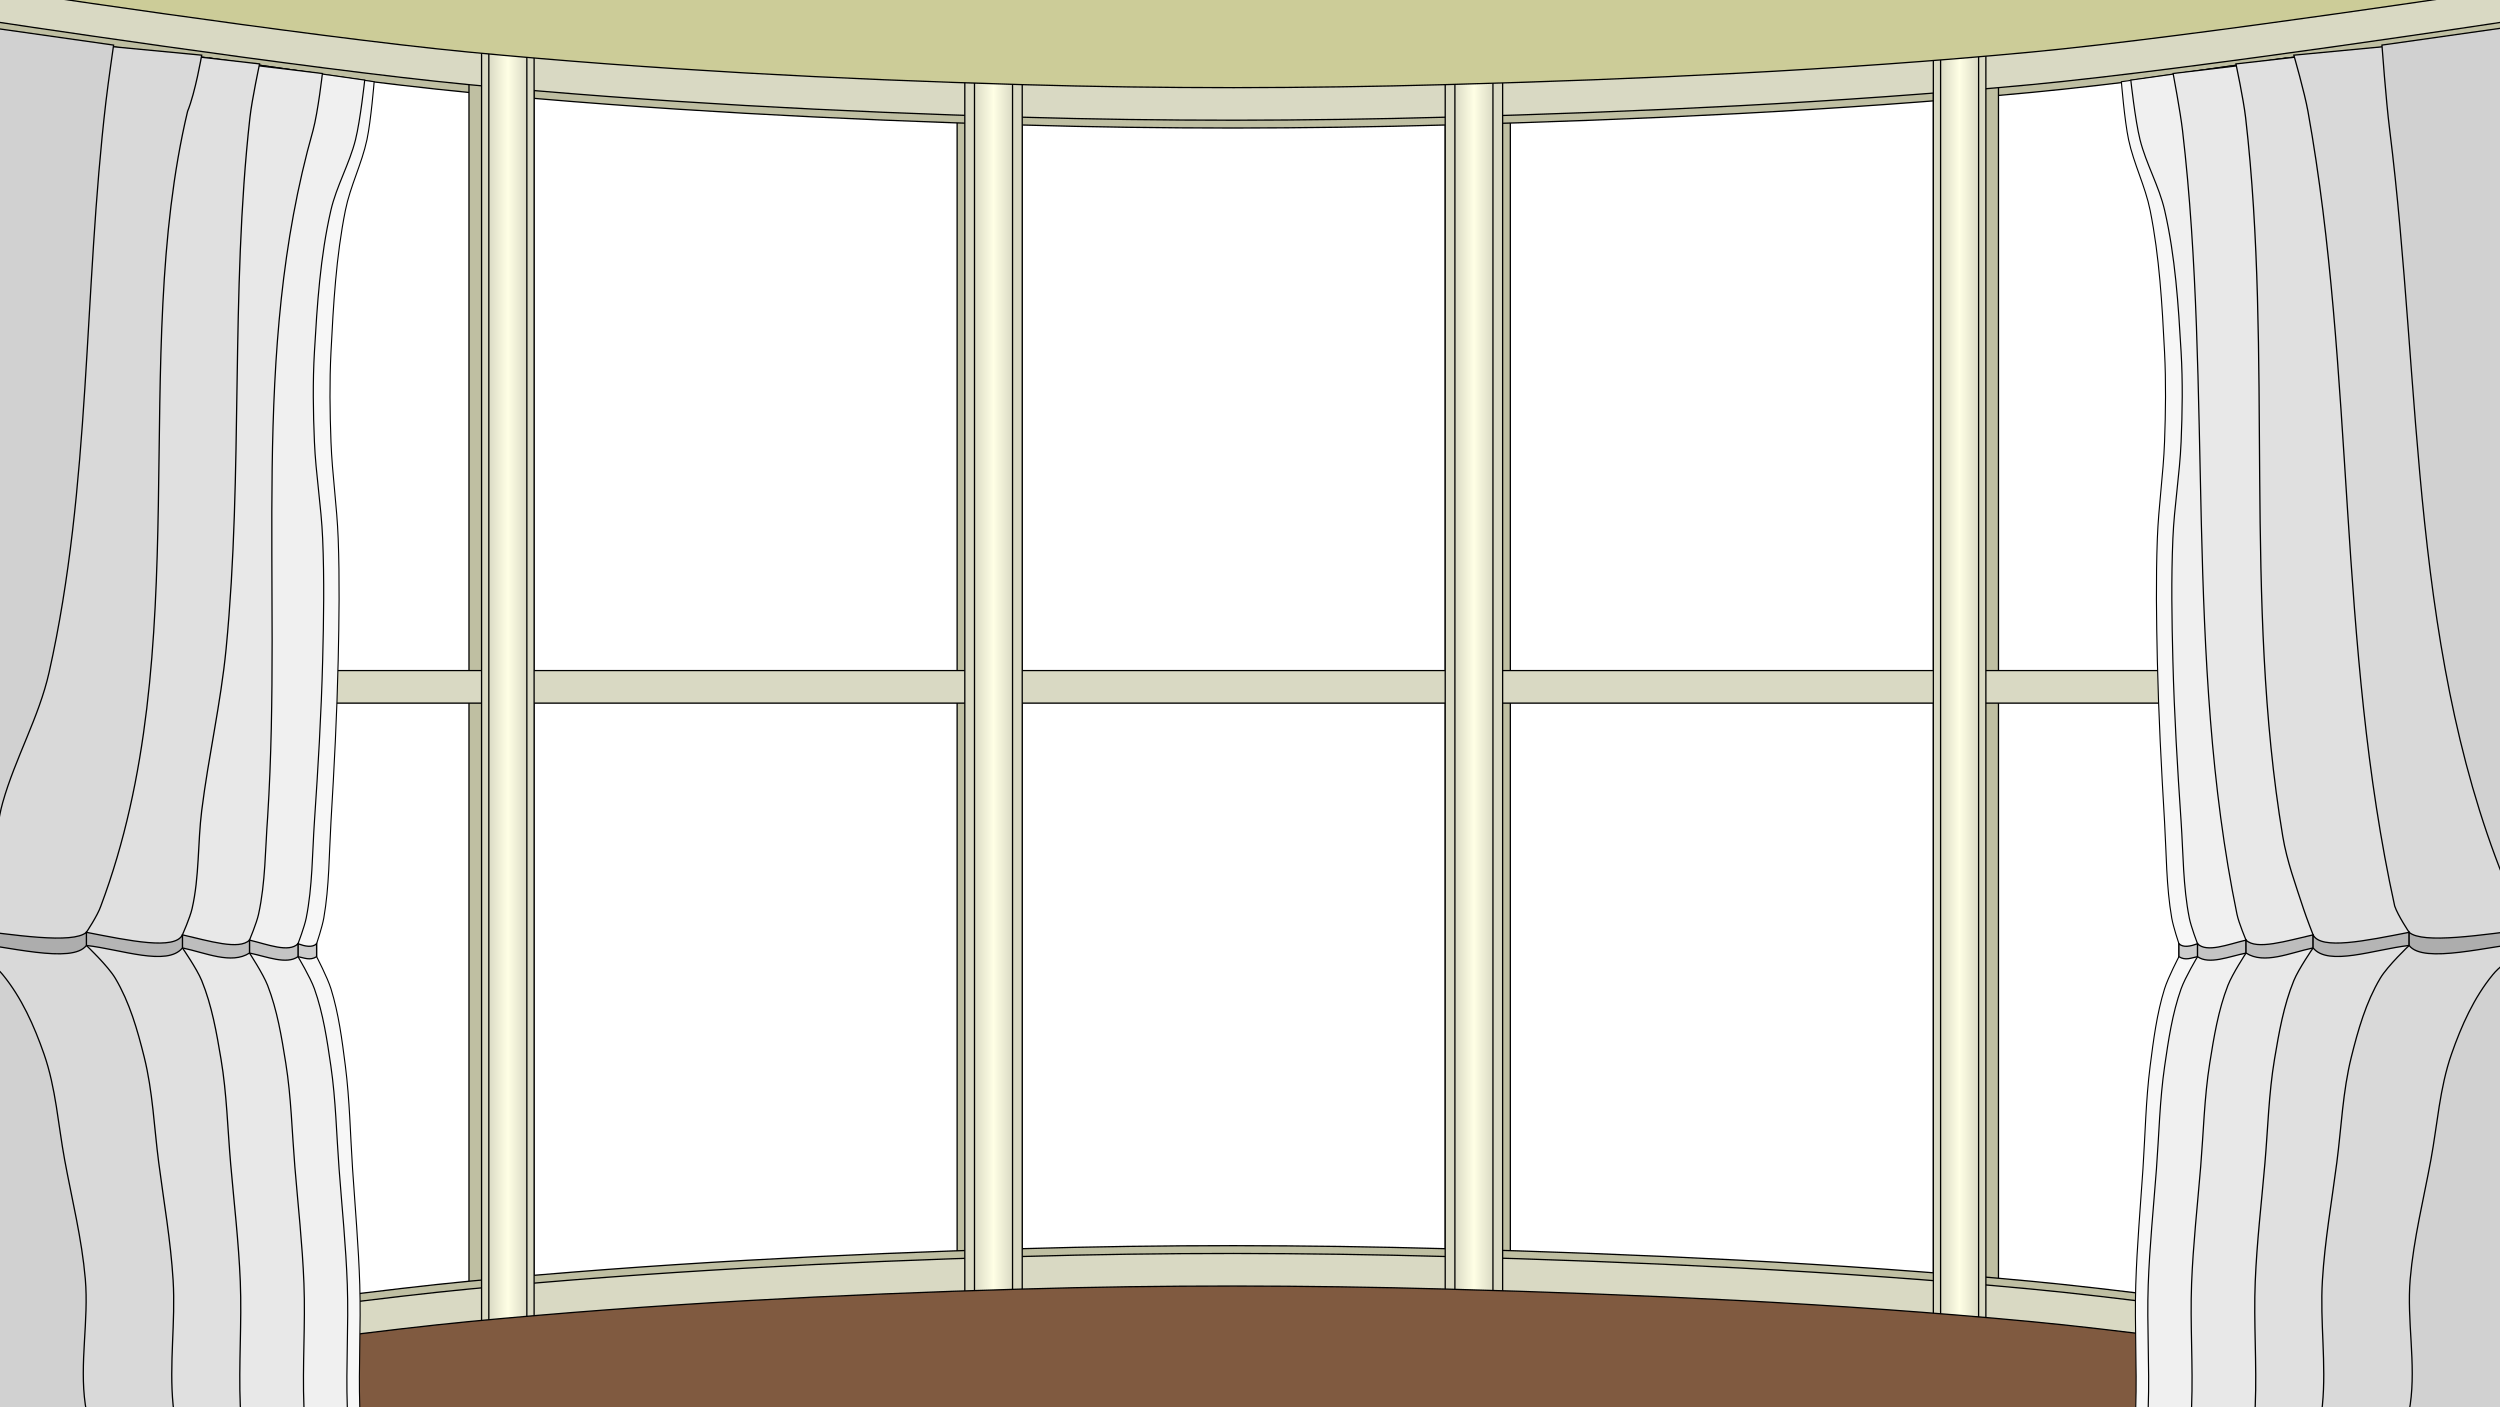
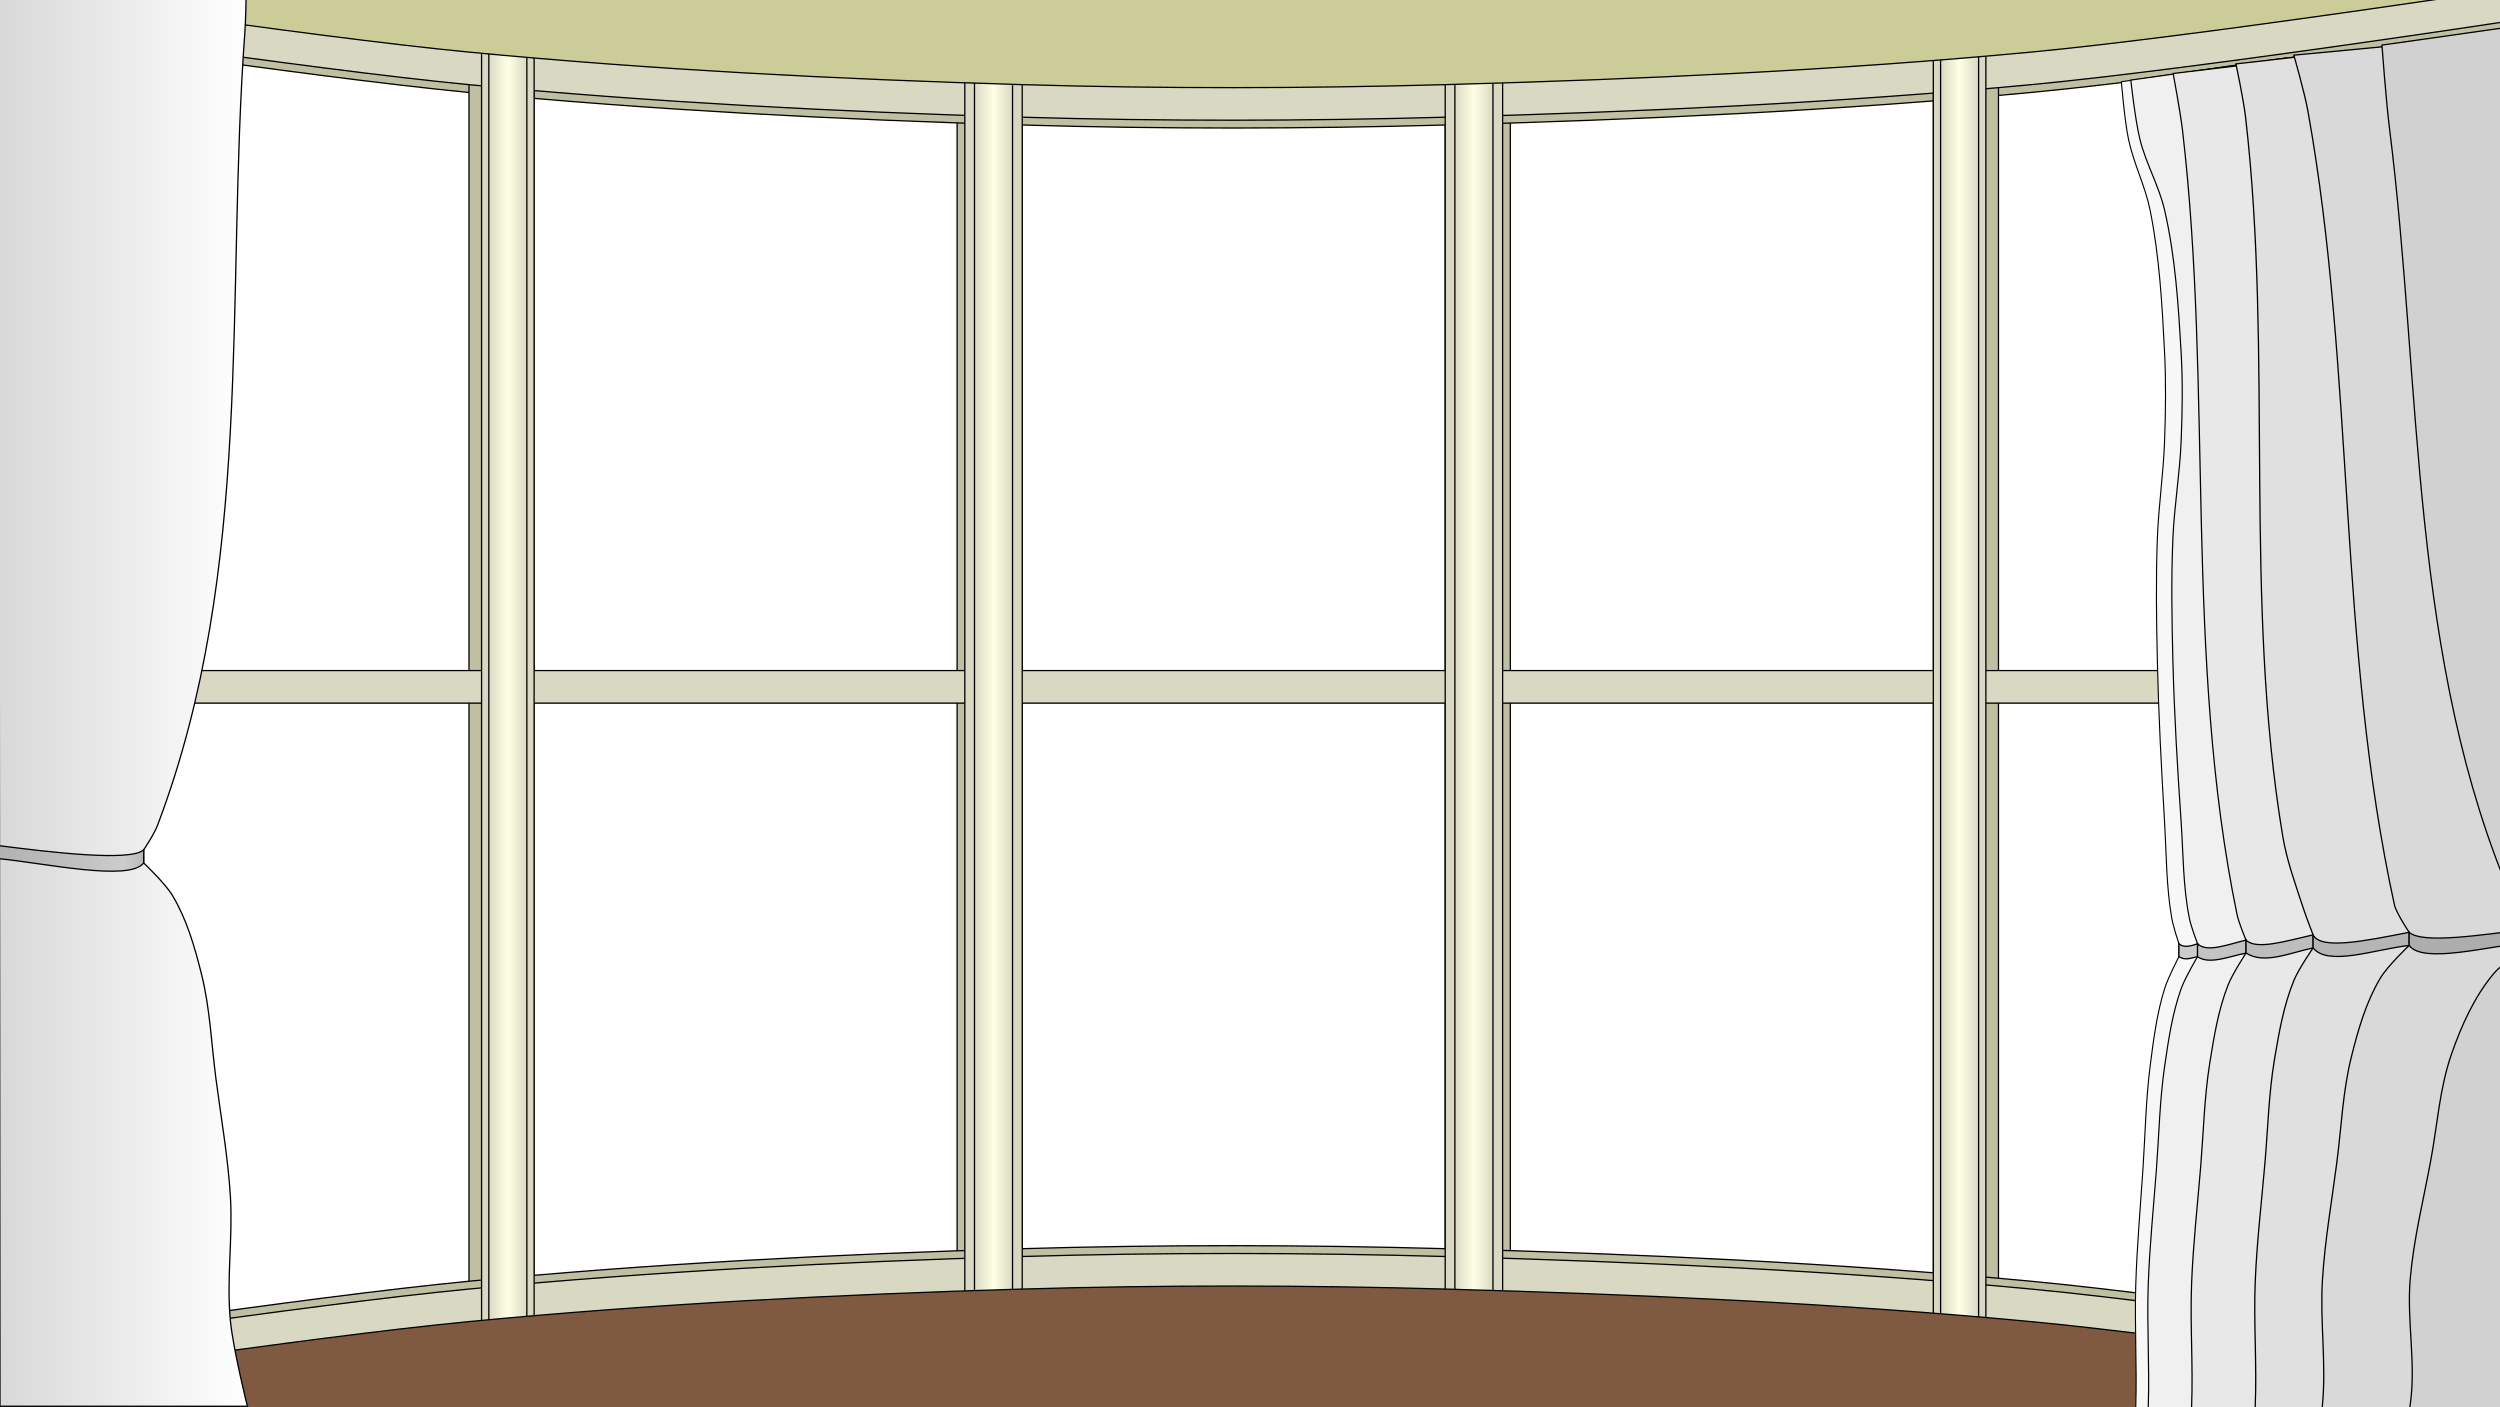
<svg xmlns="http://www.w3.org/2000/svg" xmlns:xlink="http://www.w3.org/1999/xlink" width="1920" height="1080" viewBox="0 0 508 285.75" version="1.1" id="svg5" xml:space="preserve">
  <defs id="defs2">
+     <linearGradient id="linearGradient2737">
+       <stop style="stop-color:#b2b2b2;stop-opacity:1;" offset="0" id="stop2733" />
+       <stop style="stop-color:#c0c0c0;stop-opacity:1;" offset="0.524" id="stop2745" />
+       <stop style="stop-color:#cccccc;stop-opacity:1;" offset="0.858" id="stop2741" />
+       <stop style="stop-color:#bebebe;stop-opacity:1;" offset="0.967" id="stop2743" />
+       <stop style="stop-color:#b2b2b2;stop-opacity:1;" offset="1" id="stop2735" />
+     </linearGradient>
+     <linearGradient id="linearGradient2715">
+       <stop style="stop-color:#d8d8d8;stop-opacity:1;" offset="0" id="stop2711" />
+       <stop style="stop-color:#ffffff;stop-opacity:1;" offset="1" id="stop2713" />
+     </linearGradient>
    <linearGradient id="linearGradient3839">
      <stop style="stop-color:#d9d9c3;stop-opacity:1;" offset="0" id="stop3835" />
      <stop style="stop-color:#ffffe5;stop-opacity:1;" offset="0.5" id="stop3837" />
      <stop style="stop-color:#d9d9c3;stop-opacity:1;" offset="1" id="stop3841" />
    </linearGradient>
    <linearGradient id="linearGradient3699">
      <stop style="stop-color:#d9d9c3;stop-opacity:1;" offset="0" id="stop3695" />
      <stop style="stop-color:#ffffe5;stop-opacity:1;" offset="0.5" id="stop3697" />
      <stop style="stop-color:#d9d9c3;stop-opacity:1;" offset="1" id="stop3833" />
    </linearGradient>
    <linearGradient id="linearGradient3693">
      <stop style="stop-color:#d9d9c3;stop-opacity:1;" offset="0" id="stop3689" />
      <stop style="stop-color:#ffffe5;stop-opacity:1;" offset="0.5" id="stop3691" />
      <stop style="stop-color:#d9d9c3;stop-opacity:1;" offset="1" id="stop3825" />
    </linearGradient>
    <linearGradient id="linearGradient3679">
      <stop style="stop-color:#d9d9c3;stop-opacity:1;" offset="0" id="stop3675" />
      <stop style="stop-color:#ffffe5;stop-opacity:1;" offset="0.5" id="stop3677" />
      <stop style="stop-color:#d9d9c3;stop-opacity:1;" offset="1" id="stop3843" />
    </linearGradient>
    <linearGradient xlink:href="#linearGradient3679" id="linearGradient3681" x1="394.191" y1="139.568" x2="402.191" y2="139.568" gradientUnits="userSpaceOnUse" />
    <linearGradient xlink:href="#linearGradient3839" id="linearGradient3683" x1="295.5" y1="139.48" x2="303.5" y2="139.48" gradientUnits="userSpaceOnUse" />
    <linearGradient xlink:href="#linearGradient3699" id="linearGradient3685" x1="197.883" y1="139.578" x2="205.883" y2="139.578" gradientUnits="userSpaceOnUse" />
    <linearGradient xlink:href="#linearGradient3693" id="linearGradient3687" x1="99.192" y1="139.406" x2="107.192" y2="139.406" gradientUnits="userSpaceOnUse" />
+     <linearGradient xlink:href="#linearGradient2715" id="linearGradient2717" x1="-12.039" y1="159.431" x2="38.799" y2="159.431" gradientUnits="userSpaceOnUse" />
+     <linearGradient xlink:href="#linearGradient2737" id="linearGradient2739" x1="-12.039" y1="191.179" x2="17.687" y2="191.179" gradientUnits="userSpaceOnUse" />
  </defs>
  <g id="layer6" style="display:inline">
    <g id="layer5" style="display:inline">
      <g id="layer3" style="display:inline">
        <rect style="opacity:1;fill:#bfbfa2;fill-opacity:1;stroke:#000000;stroke-width:0.265;stroke-linecap:round;stroke-dasharray:none;stroke-opacity:1" id="rect1977" width="13.22" height="257.969" x="194.487" y="10.583" />
        <rect style="opacity:1;fill:#bfbfa2;fill-opacity:1;stroke:#000000;stroke-width:0.265;stroke-linecap:round;stroke-dasharray:none;stroke-opacity:1" id="rect1979" width="13.224" height="257.793" x="293.676" y="10.583" />
        <path style="fill:#bfbfa2;fill-opacity:1;stroke:#000000;stroke-width:0.265;stroke-linecap:butt;stroke-linejoin:miter;stroke-dasharray:none;stroke-opacity:1" d="m 511.969,5.556 c 0,0 -66.001,10.097 -99.219,13.229 -39.573,3.732 -79.329,5.512 -119.062,6.615 -28.652,0.795 -57.339,0.842 -85.99,0 C 170.167,24.297 132.626,22.371 95.25,18.785 62.037,15.599 -3.969,5.556 -3.969,5.556 l 10e-8,-19.844 H 511.969 Z" id="path3939" />
        <rect style="opacity:1;fill:#bfbfa2;fill-opacity:1;stroke:#000000;stroke-width:0.265;stroke-linecap:round;stroke-dasharray:none;stroke-opacity:1" id="rect2709" width="13.214" height="270.837" x="95.298" y="4.149" />
        <rect style="display:inline;opacity:1;fill:#bfbfa2;fill-opacity:1;stroke:#000000;stroke-width:0.265;stroke-linecap:round;stroke-dasharray:none;stroke-opacity:1" id="rect2713" width="13.217" height="270.837" x="392.872" y="4.149" />
        <path style="fill:#bfbfa2;fill-opacity:1;stroke:#000000;stroke-width:0.265;stroke-linecap:butt;stroke-linejoin:miter;stroke-dasharray:none;stroke-opacity:1" d="m 511.969,273.579 c 0,0 -66.001,-10.097 -99.219,-13.229 -39.573,-3.732 -79.329,-5.512 -119.062,-6.615 -28.652,-0.795 -57.339,-0.842 -85.99,0 -37.531,1.103 -75.072,3.029 -112.448,6.615 -33.213,3.187 -99.219,13.229 -99.219,13.229 l 10e-8,19.844 H 511.969 Z" id="path3937" />
        <rect style="opacity:1;fill:#d9d9c3;fill-opacity:1;stroke:#000000;stroke-width:0.265;stroke-linecap:round;stroke-dasharray:none;stroke-opacity:1" id="rect1909" width="515.938" height="6.615" x="-3.969" y="136.26" />
        <path style="fill:#d9d9c3;fill-opacity:1;stroke:#000000;stroke-width:0.265;stroke-linecap:butt;stroke-linejoin:miter;stroke-dasharray:none;stroke-opacity:1" d="m 511.969,275.167 c 0,0 -66.001,-10.097 -99.219,-13.229 -39.573,-3.732 -79.329,-5.512 -119.062,-6.615 -28.652,-0.795 -57.339,-0.842 -85.99,0 -37.531,1.103 -75.072,3.029 -112.448,6.615 -33.213,3.187 -99.219,13.229 -99.219,13.229 l 10e-8,19.844 H 511.969 Z" id="path1093" />
        <path style="fill:#d9d9c3;fill-opacity:1;stroke:#000000;stroke-width:0.265;stroke-linecap:butt;stroke-linejoin:miter;stroke-dasharray:none;stroke-opacity:1" d="m 511.969,3.969 c 0,0 -66.001,10.097 -99.219,13.229 -39.573,3.732 -79.329,5.512 -119.062,6.615 -28.652,0.795 -57.339,0.842 -85.99,0 C 170.167,22.71 132.626,20.784 95.25,17.198 62.037,14.011 -3.969,3.969 -3.969,3.969 l 10e-8,-19.844 H 511.969 Z" id="path1081" />
        <rect style="opacity:1;fill:#d9d9c3;fill-opacity:1;stroke:#000000;stroke-width:0.265;stroke-linecap:round;stroke-dasharray:none;stroke-opacity:1" id="rect2751" width="11.669" height="257.99" x="196.048" y="10.583" />
        <rect style="opacity:1;fill:#d9d9c3;fill-opacity:1;stroke:#000000;stroke-width:0.265;stroke-linecap:round;stroke-dasharray:none;stroke-opacity:1" id="rect2753" width="11.669" height="257.814" x="293.666" y="10.573" />
        <rect style="opacity:1;fill:#d9d9c3;fill-opacity:1;stroke:#000000;stroke-width:0.265;stroke-linecap:round;stroke-dasharray:none;stroke-opacity:1" id="rect2755" width="10.676" height="270.874" x="97.854" y="3.969" />
        <rect style="display:inline;opacity:1;fill:#d9d9c3;fill-opacity:1;stroke:#000000;stroke-width:0.265;stroke-linecap:round;stroke-dasharray:none;stroke-opacity:1" id="rect2757" width="10.676" height="270.874" x="392.854" y="4.131" />
        <rect style="display:inline;opacity:1;fill:url(#linearGradient3687);fill-opacity:1;stroke:#000000;stroke-width:0.265;stroke-linecap:round;stroke-dasharray:none;stroke-opacity:1" id="rect3596" width="7.724" height="270.922" x="99.33" y="3.945" />
        <rect style="display:inline;opacity:1;fill:url(#linearGradient3685);fill-opacity:1;stroke:#000000;stroke-width:0.265;stroke-linecap:round;stroke-dasharray:none;stroke-opacity:1" id="rect3598" width="7.731" height="258.052" x="198.017" y="10.553" />
        <rect style="display:inline;opacity:1;fill:url(#linearGradient3683);fill-opacity:1;stroke:#000000;stroke-width:0.265;stroke-linecap:round;stroke-dasharray:none;stroke-opacity:1" id="rect3600" width="7.731" height="257.876" x="295.635" y="10.542" />
        <rect style="display:inline;opacity:1;fill:url(#linearGradient3681);fill-opacity:1;stroke:#000000;stroke-width:0.265;stroke-linecap:round;stroke-dasharray:none;stroke-opacity:1" id="rect3602" width="7.724" height="270.922" x="394.329" y="4.107" />
      </g>
      <g id="layer1" style="display:inline">
        <path style="fill:#805a40;fill-opacity:1;stroke:#000000;stroke-width:0.265;stroke-linecap:butt;stroke-linejoin:miter;stroke-dasharray:none;stroke-opacity:1" d="m 511.969,281.781 c 0,0 -66.001,-10.097 -99.219,-13.229 -39.573,-3.732 -79.329,-5.512 -119.062,-6.615 -28.652,-0.795 -57.339,-0.842 -85.99,0 -37.531,1.103 -75.072,3.029 -112.448,6.615 -33.213,3.187 -99.219,13.229 -99.219,13.229 l 1e-7,19.844 H 511.969 Z" id="path1095" />
        <path style="fill:#cccc98;fill-opacity:1;stroke:#000000;stroke-width:0.265;stroke-linecap:butt;stroke-linejoin:miter;stroke-dasharray:none;stroke-opacity:1" d="m 511.969,-2.646 c 0,0 -66.001,10.097 -99.219,13.229 -39.573,3.732 -79.329,5.512 -119.062,6.615 -28.652,0.795 -57.339,0.842 -85.99,0 C 170.167,16.095 132.626,14.169 95.25,10.583 62.037,7.397 -3.969,-2.646 -3.969,-2.646 l 10e-8,-19.844 H 511.969 Z" id="path1100" />
      </g>
    </g>
    <g id="layer4" style="display:inline">
-       <g id="g3540">
-         <path style="fill:#f7f7f7;fill-opacity:1;stroke:#000000;stroke-width:0.227;stroke-linecap:butt;stroke-linejoin:miter;stroke-dasharray:none;stroke-opacity:1" d="m 74.183,302.949 c 0,0 -0.898,-11.355 -1.078,-17.049 -0.261,-8.274 0.257,-16.564 0,-24.838 -0.244,-7.858 -0.944,-15.689 -1.462,-23.53 -0.46,-6.974 -0.579,-13.995 -1.462,-20.916 -0.675,-5.29 -1.358,-10.649 -2.924,-15.687 -0.716,-2.306 -2.924,-6.536 -2.924,-6.536 v -2.615 c 0,0 1.148,-3.435 1.462,-5.229 1.124,-6.433 1.072,-13.064 1.462,-19.609 0.649,-10.883 1.218,-21.777 1.462,-32.681 0.185,-8.277 0.308,-16.566 0,-24.838 -0.244,-6.554 -1.218,-13.055 -1.462,-19.609 -0.227,-6.095 -0.309,-12.211 0,-18.301 0.488,-9.635 1.035,-19.353 2.924,-28.759 0.993,-4.947 3.338,-9.447 4.386,-14.38 0.818,-3.849 1.462,-11.765 1.462,-11.765 L 42.598,11.776 V 302.949 Z" id="path3072" />
-         <path style="fill:#f0f0f0;fill-opacity:1;stroke:#000000;stroke-width:0.243;stroke-linecap:butt;stroke-linejoin:miter;stroke-dasharray:none;stroke-opacity:1" d="m 71.803,302.949 c 0,0 -1.026,-11.355 -1.231,-17.049 -0.298,-8.274 0.293,-16.564 0,-24.838 -0.279,-7.858 -1.079,-15.689 -1.67,-23.53 -0.526,-6.974 -0.661,-13.995 -1.67,-20.916 -0.771,-5.29 -1.552,-10.649 -3.34,-15.687 -0.819,-2.306 -3.34,-6.536 -3.34,-6.536 v -2.615 c 0,0 1.312,-3.435 1.67,-5.229 1.284,-6.433 1.224,-13.064 1.67,-19.609 0.741,-10.883 1.392,-21.777 1.67,-32.681 0.211,-8.277 0.352,-16.566 0,-24.838 -0.279,-6.554 -1.392,-13.055 -1.67,-19.609 -0.259,-6.095 -0.353,-12.211 0,-18.301 0.558,-9.635 1.183,-19.353 3.34,-28.759 1.135,-4.947 3.783,-9.454 5.011,-14.38 0.987,-3.96 1.869,-12.1 1.869,-12.1 L 35.785,10.848 35.719,302.949 Z" id="path3015" />
-         <path style="fill:#e8e8e8;fill-opacity:1;stroke:#000000;stroke-width:0.256;stroke-linecap:butt;stroke-linejoin:miter;stroke-dasharray:none;stroke-opacity:1" d="m 63.118,302.949 c 0,0 -1.133,-11.429 -1.359,-17.164 -0.329,-8.329 0.324,-16.677 0,-25.006 -0.308,-7.914 -1.191,-15.796 -1.844,-23.689 -0.581,-7.022 -0.733,-14.099 -1.844,-21.057 -0.852,-5.338 -1.732,-10.753 -3.687,-15.793 -0.909,-2.344 -3.687,-6.58 -3.687,-6.58 v -2.632 c 0,0 1.447,-3.448 1.844,-5.264 1.41,-6.457 1.351,-13.151 1.844,-19.741 C 57.426,117.681 50.719,72.073 63.602,26.517 64.624,22.74 65.512,14.936 65.512,14.936 L 23.283,9.872 V 302.949 Z" id="path3013" />
-         <path style="fill:#e0e0e0;fill-opacity:1;stroke:#000000;stroke-width:0.265;stroke-linecap:butt;stroke-linejoin:miter;stroke-dasharray:none;stroke-opacity:1" d="m 50.271,302.948 c 0,0 -1.204,-11.537 -1.445,-17.328 -0.35,-8.407 0.344,-16.836 0,-25.243 -0.327,-7.992 -1.266,-15.947 -1.959,-23.915 -0.617,-7.089 -0.78,-14.24 -1.959,-21.258 -0.907,-5.397 -1.853,-10.875 -3.919,-15.943 -0.97,-2.381 -3.919,-6.643 -3.919,-6.643 v -2.657 c 0,0 1.537,-3.474 1.959,-5.314 1.493,-6.506 1.135,-13.305 1.959,-19.929 1.368,-10.986 3.878,-21.822 4.953,-32.841 C 49.44,96.013 46.782,59.695 50.786,23.885 51.196,20.217 52.745,12.986 52.745,12.986 L 7.937,7.871 V 302.948 Z" id="path498" />
-         <path style="fill:#d9d9d9;fill-opacity:1;stroke:#000000;stroke-width:0.266;stroke-linecap:butt;stroke-linejoin:miter;stroke-dasharray:none;stroke-opacity:1" d="m 38.629,302.948 c 0,0 -2.873,-11.524 -3.451,-17.413 -0.825,-8.412 0.514,-16.92 0,-25.357 -0.49,-8.052 -1.898,-16.022 -2.937,-24.022 -0.926,-7.125 -1.201,-14.381 -2.937,-21.353 -1.374,-5.517 -2.967,-11.128 -5.875,-16.015 -1.515,-2.547 -5.875,-6.673 -5.875,-6.673 v -2.669 c 0,0 2.29,-3.413 2.937,-5.338 19.555,-52.097 5.735,-111.366 17.624,-161.482 1.568,-3.812 2.871,-11.416 2.871,-11.416 l -52.628,-4.993 -10e-6,296.73 z" id="path500" />
-         <path style="fill:#d1d1d1;fill-opacity:1;stroke:#000000;stroke-width:0.265;stroke-linecap:butt;stroke-linejoin:miter;stroke-dasharray:none;stroke-opacity:1" d="m 23.082,9.164 c 0,0 -1.102,7.616 -1.551,11.437 -4.536,38.59 -3.044,78.08 -11.548,115.994 -2.052,9.148 -6.902,17.47 -9.435,26.497 -1.855,6.61 -1.31,13.935 -4.197,20.164 -0.956,2.063 -4.197,5.377 -4.197,5.377 v 2.689 c 0,0 6.118,3.952 8.393,6.721 3.847,4.684 6.394,10.409 8.393,16.131 2.41,6.896 2.873,14.324 4.197,21.508 1.483,8.05 3.495,16.041 4.197,24.197 0.73,8.482 -1.213,17.114 0,25.541 0.868,6.028 5.155,17.529 5.155,17.529 H -10.583 L -9.79,4.498 Z" id="path502" />
-         <path style="fill:#cccccc;fill-opacity:1;stroke:#000000;stroke-width:0.265px;stroke-linecap:butt;stroke-linejoin:miter;stroke-opacity:1" d="m 64.334,191.778 v 2.615 c -1.332,0.866 -2.541,0.23 -3.783,0 v -2.615 c 1.493,0.527 2.882,0.818 3.783,0 z" id="path3249" />
-         <path style="fill:#c4c4c4;fill-opacity:1;stroke:#000000;stroke-width:0.265px;stroke-linecap:butt;stroke-linejoin:miter;stroke-opacity:1" d="m 60.551,191.778 v 2.615 c -2.334,1.677 -6.335,-0.014 -9.855,-0.734 v -2.632 c 3.708,0.885 7.974,2.608 9.855,0.751 z" id="path3251" />
-         <path style="fill:#bdbdbd;fill-opacity:1;stroke:#000000;stroke-width:0.265px;stroke-linecap:butt;stroke-linejoin:miter;stroke-opacity:1" d="m 37.07,189.961 c 5.435,1.24 11.545,3.15 13.626,1.066 v 2.632 c -3.685,2.368 -8.88,-0.047 -13.626,-1.041 z" id="path3253" />
-         <path style="fill:#b5b5b5;fill-opacity:1;stroke:#000000;stroke-width:0.265px;stroke-linecap:butt;stroke-linejoin:miter;stroke-opacity:1" d="m 17.555,189.447 c 8.826,1.718 17.966,3.646 19.515,0.514 v 2.657 c -3.07,3.811 -12.465,0.297 -19.515,-0.502 z" id="path3255" />
-         <path style="fill:#adadad;fill-opacity:1;stroke:#000000;stroke-width:0.265px;stroke-linecap:butt;stroke-linejoin:miter;stroke-opacity:1" d="m 17.555,189.447 c -2.759,2.417 -14.588,0.562 -25.401,-0.814 l -2e-7,2.689 c 9.33,0.904 22.486,4.638 25.401,0.795 z" id="path3257" />
-         <path style="fill:#a6a6a6;fill-opacity:1;stroke:#000000;stroke-width:0.265px;stroke-linecap:butt;stroke-linejoin:miter;stroke-opacity:1" d="m -12.898,188.119 c 2.211,0.479 3.745,0.563 5.053,0.514 l -2e-7,2.689 c -1.504,0.887 -3.314,0.699 -5.053,0.766 z" id="path3259" />
+       <g id="g3540" transform="matrix(1,0,0,0.9960325,0,-0.0383157)">
+         <g id="g841" style="display:inline" transform="translate(11.64167,-16.02121)">
+           <path style="fill:url(#linearGradient2717);fill-opacity:1;stroke:#000000;stroke-width:0.266;stroke-linecap:butt;stroke-linejoin:miter;stroke-dasharray:none;stroke-opacity:1" d="m 38.629,302.948 c 0,0 -2.873,-11.524 -3.451,-17.413 -0.825,-8.412 0.514,-16.92 0,-25.357 -0.49,-8.052 -1.898,-16.022 -2.937,-24.022 -0.926,-7.125 -1.201,-14.381 -2.937,-21.353 -1.374,-5.517 -2.967,-11.128 -5.875,-16.015 -1.515,-2.547 -5.875,-6.673 -5.875,-6.673 v -2.669 c 0,0 2.29,-3.413 2.937,-5.338 C 40.047,132.012 34.172,76.631 38.116,22.626 c 0.163,-2.233 0.249,-6.713 0.249,-6.713 h -50.271 l 0.265,287.034 z" id="path837" />
+           <path style="fill:url(#linearGradient2739);fill-opacity:1;stroke:#000000;stroke-width:0.265px;stroke-linecap:butt;stroke-linejoin:miter;stroke-opacity:1" d="m 17.555,189.447 c -2.759,2.417 -18.648,0.507 -29.461,-0.869 v 2.656 c 9.33,0.904 26.546,4.725 29.461,0.882 z" id="path839" />
+         </g>
      </g>
      <g id="g3566" transform="matrix(-1,0,0,1,507.0914,0)">
        <path style="fill:#f7f7f7;fill-opacity:1;stroke:#000000;stroke-width:0.227;stroke-linecap:butt;stroke-linejoin:miter;stroke-dasharray:none;stroke-opacity:1" d="m 74.183,302.949 c 0,0 -0.898,-11.355 -1.078,-17.049 -0.261,-8.274 0.257,-16.564 0,-24.838 -0.244,-7.858 -0.944,-15.689 -1.462,-23.53 -0.46,-6.974 -0.579,-13.995 -1.462,-20.916 -0.675,-5.29 -1.358,-10.649 -2.924,-15.687 -0.716,-2.306 -2.924,-6.536 -2.924,-6.536 v -2.615 c 0,0 1.148,-3.435 1.462,-5.229 1.124,-6.433 1.072,-13.064 1.462,-19.609 0.649,-10.883 1.218,-21.777 1.462,-32.681 0.185,-8.277 0.308,-16.566 0,-24.838 -0.244,-6.554 -1.218,-13.055 -1.462,-19.609 -0.227,-6.095 -0.309,-12.211 0,-18.301 0.488,-9.635 1.035,-19.353 2.924,-28.759 0.993,-4.947 3.338,-9.447 4.386,-14.38 0.818,-3.849 1.462,-11.765 1.462,-11.765 L 42.598,11.776 V 302.949 Z" id="path3542" />
        <path style="fill:#f0f0f0;fill-opacity:1;stroke:#000000;stroke-width:0.243;stroke-linecap:butt;stroke-linejoin:miter;stroke-dasharray:none;stroke-opacity:1" d="m 71.803,302.949 c 0,0 -1.026,-11.355 -1.231,-17.049 -0.298,-8.274 0.293,-16.564 0,-24.838 -0.279,-7.858 -1.079,-15.689 -1.67,-23.53 -0.526,-6.974 -0.661,-13.995 -1.67,-20.916 -0.771,-5.29 -1.552,-10.649 -3.34,-15.687 -0.819,-2.306 -3.34,-6.536 -3.34,-6.536 v -2.615 c 0,0 1.312,-3.435 1.67,-5.229 1.284,-6.433 1.224,-13.064 1.67,-19.609 0.741,-10.883 1.392,-21.777 1.67,-32.681 0.211,-8.277 0.352,-16.566 0,-24.838 -0.279,-6.554 -1.392,-13.055 -1.67,-19.609 -0.259,-6.095 -0.353,-12.211 0,-18.301 0.558,-9.635 1.183,-19.353 3.34,-28.759 1.135,-4.947 3.783,-9.454 5.011,-14.38 0.987,-3.96 1.869,-12.1 1.869,-12.1 L 35.785,10.848 35.719,302.949 Z" id="path3544" />
        <path style="fill:#e8e8e8;fill-opacity:1;stroke:#000000;stroke-width:0.256;stroke-linecap:butt;stroke-linejoin:miter;stroke-dasharray:none;stroke-opacity:1" d="m 63.118,302.949 c 0,0 -1.133,-11.429 -1.359,-17.164 -0.329,-8.329 0.324,-16.677 0,-25.006 -0.308,-7.914 -1.191,-15.796 -1.844,-23.689 -0.581,-7.022 -0.733,-14.099 -1.844,-21.057 -0.852,-5.338 -1.732,-10.753 -3.687,-15.793 -0.909,-2.344 -3.687,-6.58 -3.687,-6.58 v -2.632 c 0,0 1.469,-3.443 1.844,-5.264 C 63.273,133.646 57.422,79.366 63.602,26.517 64.056,22.631 65.512,14.936 65.512,14.936 L 23.283,9.872 V 302.949 Z" id="path3546" />
        <path style="fill:#e0e0e0;fill-opacity:1;stroke:#000000;stroke-width:0.265;stroke-linecap:butt;stroke-linejoin:miter;stroke-dasharray:none;stroke-opacity:1" d="m 50.271,302.948 c 0,0 -1.204,-11.537 -1.445,-17.328 -0.35,-8.407 0.344,-16.836 0,-25.243 -0.327,-7.992 -1.266,-15.947 -1.959,-23.915 -0.617,-7.089 -0.78,-14.24 -1.959,-21.258 -0.907,-5.397 -1.853,-10.875 -3.919,-15.943 -0.97,-2.381 -3.919,-6.643 -3.919,-6.643 v -2.657 c 0,0 1.373,-3.52 1.959,-5.314 1.583,-4.841 3.367,-9.666 4.204,-14.691 8.018,-48.091 1.969,-97.636 7.552,-146.071 0.423,-3.667 1.959,-10.899 1.959,-10.899 L 7.937,7.871 V 302.948 Z" id="path3548" />
        <path style="fill:#d9d9d9;fill-opacity:1;stroke:#000000;stroke-width:0.266;stroke-linecap:butt;stroke-linejoin:miter;stroke-dasharray:none;stroke-opacity:1" d="m 38.629,302.948 c 0,0 -2.873,-11.524 -3.451,-17.413 -0.825,-8.412 0.514,-16.92 0,-25.357 -0.49,-8.052 -1.898,-16.022 -2.937,-24.022 -0.926,-7.125 -1.201,-14.381 -2.937,-21.353 -1.374,-5.517 -2.967,-11.128 -5.875,-16.015 -1.515,-2.547 -5.875,-6.673 -5.875,-6.673 v -2.669 c 0,0 2.29,-3.413 2.937,-5.338 11.648,-53.075 8.06,-108.186 17.624,-161.482 0.693,-3.862 2.871,-11.416 2.871,-11.416 l -52.628,-4.993 -10e-6,296.73 z" id="path3550" />
        <path style="fill:#d1d1d1;fill-opacity:1;stroke:#000000;stroke-width:0.265;stroke-linecap:butt;stroke-linejoin:miter;stroke-dasharray:none;stroke-opacity:1" d="m 23.082,9.164 c 0,0 -0.84,11.387 -1.551,17.049 -6.602,52.603 -4.006,108.438 -25.18,157.042 -0.908,2.084 -4.197,5.377 -4.197,5.377 v 2.689 c 0,0 6.118,3.952 8.393,6.721 3.847,4.684 6.394,10.409 8.393,16.131 2.41,6.896 2.873,14.324 4.197,21.508 1.483,8.05 3.495,16.041 4.197,24.197 0.73,8.482 -1.213,17.114 0,25.541 0.868,6.028 5.155,17.529 5.155,17.529 H -10.583 L -9.79,4.498 Z" id="path3552" />
        <path style="fill:#cccccc;fill-opacity:1;stroke:#000000;stroke-width:0.265px;stroke-linecap:butt;stroke-linejoin:miter;stroke-opacity:1" d="m 64.334,191.778 v 2.615 c -1.332,0.866 -2.541,0.23 -3.783,0 v -2.615 c 1.493,0.527 2.882,0.818 3.783,0 z" id="path3554" />
        <path style="fill:#c4c4c4;fill-opacity:1;stroke:#000000;stroke-width:0.265px;stroke-linecap:butt;stroke-linejoin:miter;stroke-opacity:1" d="m 60.551,191.778 v 2.615 c -2.334,1.677 -6.335,-0.014 -9.855,-0.734 v -2.632 c 3.708,0.885 7.974,2.608 9.855,0.751 z" id="path3556" />
        <path style="fill:#bdbdbd;fill-opacity:1;stroke:#000000;stroke-width:0.265px;stroke-linecap:butt;stroke-linejoin:miter;stroke-opacity:1" d="m 37.07,189.961 c 5.435,1.24 11.545,3.15 13.626,1.066 v 2.632 c -3.685,2.368 -8.88,-0.047 -13.626,-1.041 z" id="path3558" />
        <path style="fill:#b5b5b5;fill-opacity:1;stroke:#000000;stroke-width:0.265px;stroke-linecap:butt;stroke-linejoin:miter;stroke-opacity:1" d="m 17.555,189.447 c 8.826,1.718 17.966,3.646 19.515,0.514 v 2.657 c -3.07,3.811 -12.465,0.297 -19.515,-0.502 z" id="path3560" />
        <path style="fill:#adadad;fill-opacity:1;stroke:#000000;stroke-width:0.265px;stroke-linecap:butt;stroke-linejoin:miter;stroke-opacity:1" d="m 17.555,189.447 c -2.759,2.417 -14.588,0.562 -25.401,-0.814 l -2e-7,2.689 c 9.33,0.904 22.486,4.638 25.401,0.795 z" id="path3562" />
        <path style="fill:#a6a6a6;fill-opacity:1;stroke:#000000;stroke-width:0.265px;stroke-linecap:butt;stroke-linejoin:miter;stroke-opacity:1" d="m -12.898,188.119 c 2.211,0.479 3.745,0.563 5.053,0.514 l -2e-7,2.689 c -1.504,0.887 -3.314,0.699 -5.053,0.766 z" id="path3564" />
      </g>
    </g>
  </g>
</svg>
